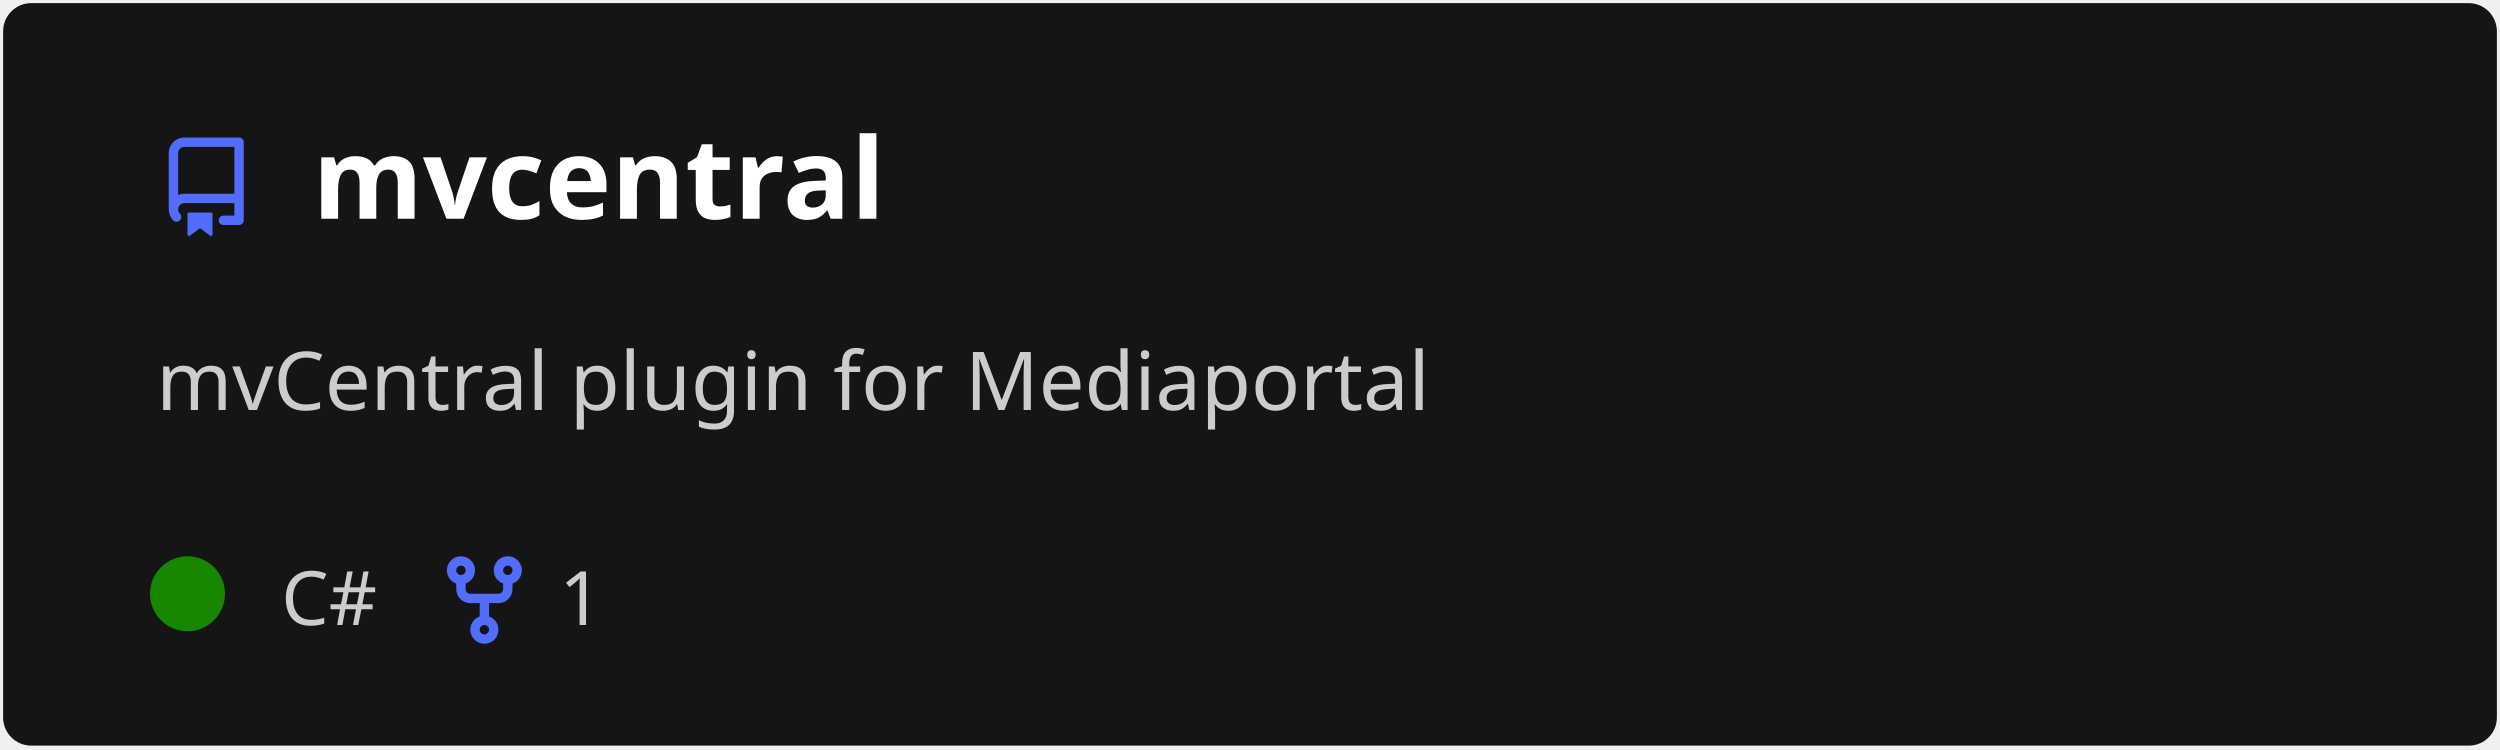
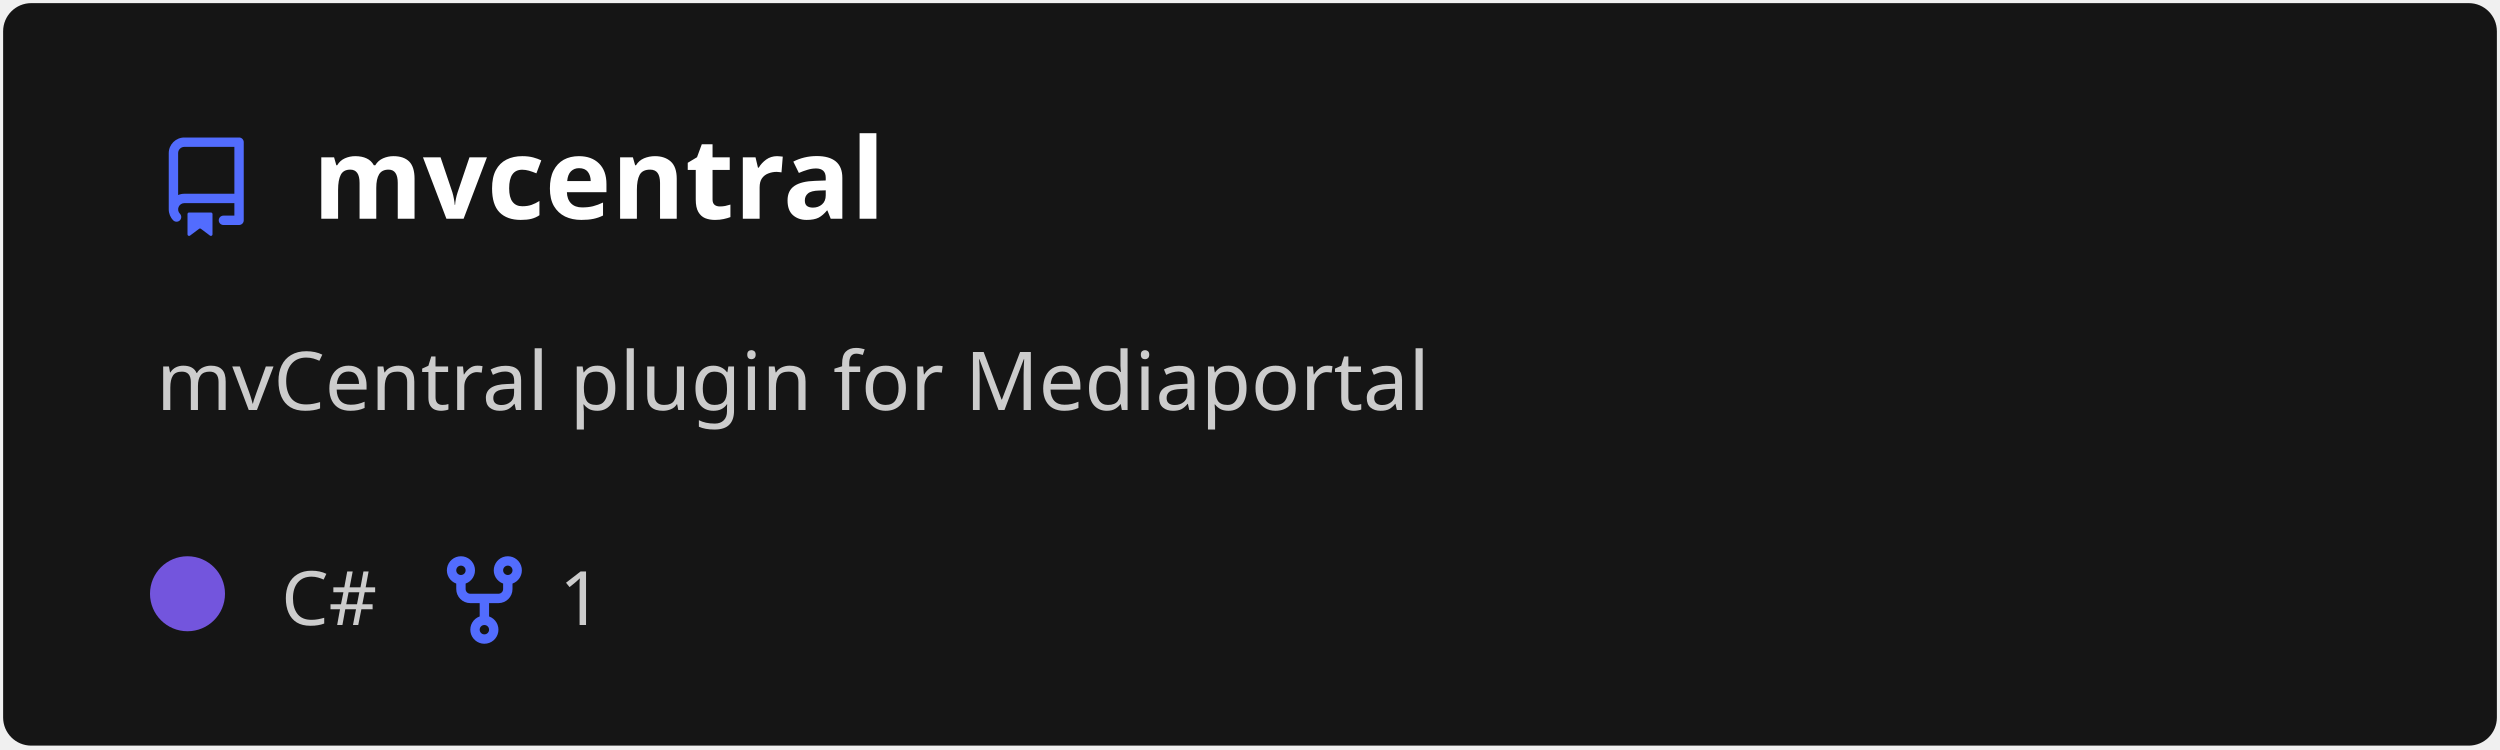
<svg xmlns="http://www.w3.org/2000/svg" width="400" height="120" viewBox="0 0 400 120" fill="none" role="img" aria-labelledby="descId">
  <style>
          .header {
            font: 600 18px 'Segoe UI', Ubuntu, Sans-Serif;
            fill: #fff;
            animation: fadeInAnimation 0.8s ease-in-out forwards;
          }
          @supports(-moz-appearance: auto) {
            /* Selector detects Firefox */
            .header { font-size: 15.5px; }
          }
          
    .description {
      font: 400 13px 'Segoe UI', Ubuntu, Sans-Serif;fill: #ccc;
      
    }
    .gray { font: 400 12px 'Segoe UI', Ubuntu, Sans-Serif; fill: #ccc }
    .badge { font: 600 11px 'Segoe UI', Ubuntu, Sans-Serif; }
    .badge rect { opacity: 0.2 }

    .stat { font: 400 12px 'Segoe UI', Ubuntu, Sans-Serif; fill: #ccc }
    .stagger {
      opacity: 0;
      animation: fadeInAnimation 0.3s ease-in-out forwards;
    }
    .not_bold { font-weight: 400 }
    .bold { font-weight: 700 }
    .icon {
      fill: #526cfe;
      display: block;
    }
  

          
      /* Animations */
      @keyframes scaleInAnimation {
        from {
          transform: translate(-5px, 5px) scale(0);
        }
        to {
          transform: translate(-5px, 5px) scale(1);
        }
      }
      @keyframes fadeInAnimation {
        from {
          opacity: 0;
        }
        to {
          opacity: 1;
        }
      }
    
          * { animation-duration: 0s !important; animation-delay: 0s !important; }
        </style>
  <rect data-testid="card-bg" x="0.5" y="0.5" rx="4.5" height="99%" stroke="#e4e2e2" width="399" fill="#151515" stroke-opacity="0" />
  <g data-testid="card-title" transform="translate(25, 35)">
    <g transform="translate(0, 0)">
      <svg class="icon" x="0" y="-13" viewBox="0 0 16 16" version="1.1" width="16" height="16">
        <path fill-rule="evenodd" d="M2 2.5A2.5 2.5 0 014.5 0h8.75a.75.75 0 01.75.75v12.5a.75.75 0 01-.75.75h-2.5a.75.75 0 110-1.5h1.75v-2h-8a1 1 0 00-.714 1.7.75.75 0 01-1.072 1.05A2.495 2.495 0 012 11.5v-9zm10.5-1V9h-8c-.356 0-.694.074-1 .208V2.5a1 1 0 011-1h8zM5 12.25v3.25a.25.25 0 00.4.2l1.45-1.087a.25.25 0 01.3 0L8.6 15.7a.25.25 0 00.4-.2v-3.25a.25.25 0 00-.25-.25h-3.5a.25.25 0 00-.25.25z" />
      </svg>
    </g>
    <g transform="translate(25, 0)">
      <text x="0" y="0" class="header" data-testid="header">mvcentral</text>
    </g>
  </g>
  <g data-testid="main-card-body" transform="translate(0, 55)">
    <text class="description" x="25" y="-5">
      <tspan dy="1.2em" x="25">mvCentral plugin for Mediaportal</tspan>
    </text>
    <g transform="translate(30, 45)">
      <g transform="translate(0, 0)">
        <g data-testid="primary-lang">
-           <circle data-testid="lang-color" cx="0" cy="-5" r="6" fill="#178600" />
+           <circle data-testid="lang-color" cx="0" cy="-5" r="6" fill="#7355dd" />
          <text data-testid="lang-name" class="gray" x="15">C#</text>
        </g>
      </g>
      <g transform="translate(39.5, 0)">
        <g transform="translate(0, 0)">
          <svg class="icon" y="-12" viewBox="0 0 16 16" version="1.1" width="16" height="16">
            <path fill-rule="evenodd" d="M5 3.25a.75.75 0 11-1.5 0 .75.75 0 011.5 0zm0 2.122a2.25 2.25 0 10-1.5 0v.878A2.25 2.25 0 005.75 8.5h1.5v2.128a2.251 2.251 0 101.5 0V8.5h1.5a2.25 2.25 0 002.25-2.25v-.878a2.25 2.25 0 10-1.5 0v.878a.75.75 0 01-.75.75h-4.5A.75.75 0 015 6.25v-.878zm3.75 7.378a.75.75 0 11-1.5 0 .75.75 0 011.5 0zm3-8.75a.75.75 0 100-1.5.75.75 0 000 1.5z" />
          </svg>
        </g>
        <g transform="translate(20, 0)">
          <text data-testid="forkcount" class="gray">1</text>
        </g>
      </g>
    </g>
    <svg x="0" y="0">
      <g transform="translate(-3, 68)">
      
    </g>
    </svg>
  </g>
</svg>
